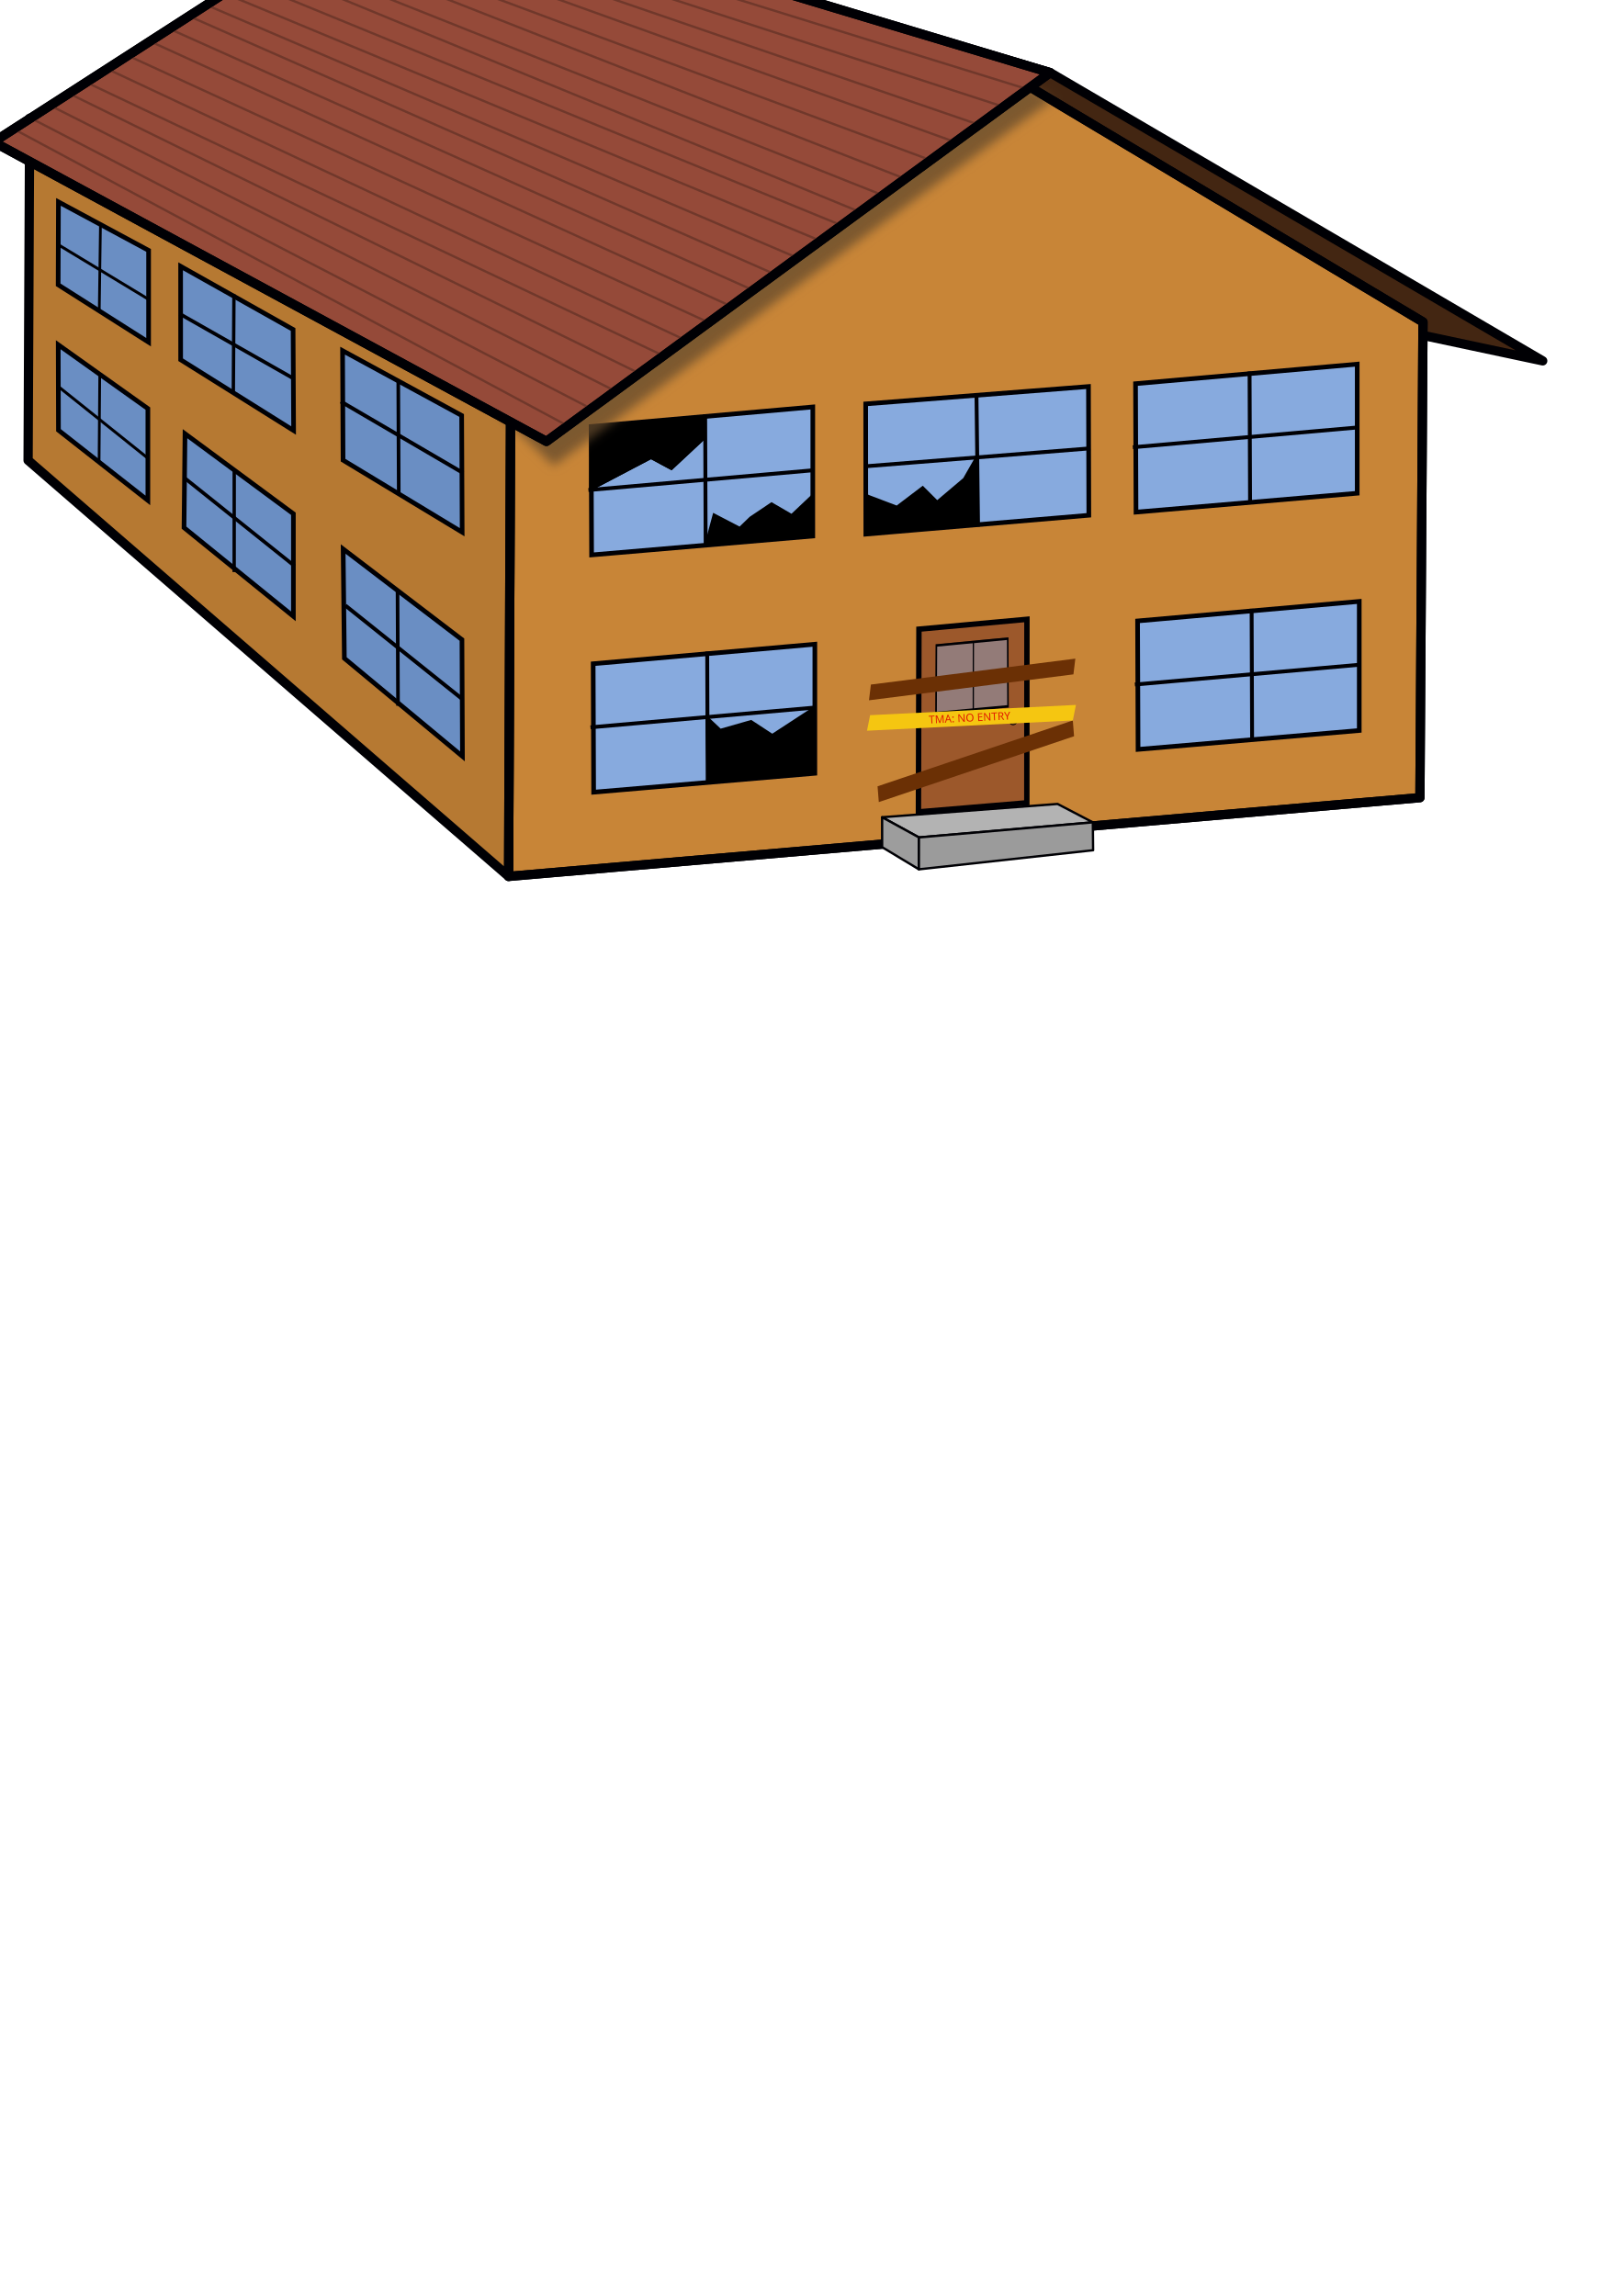
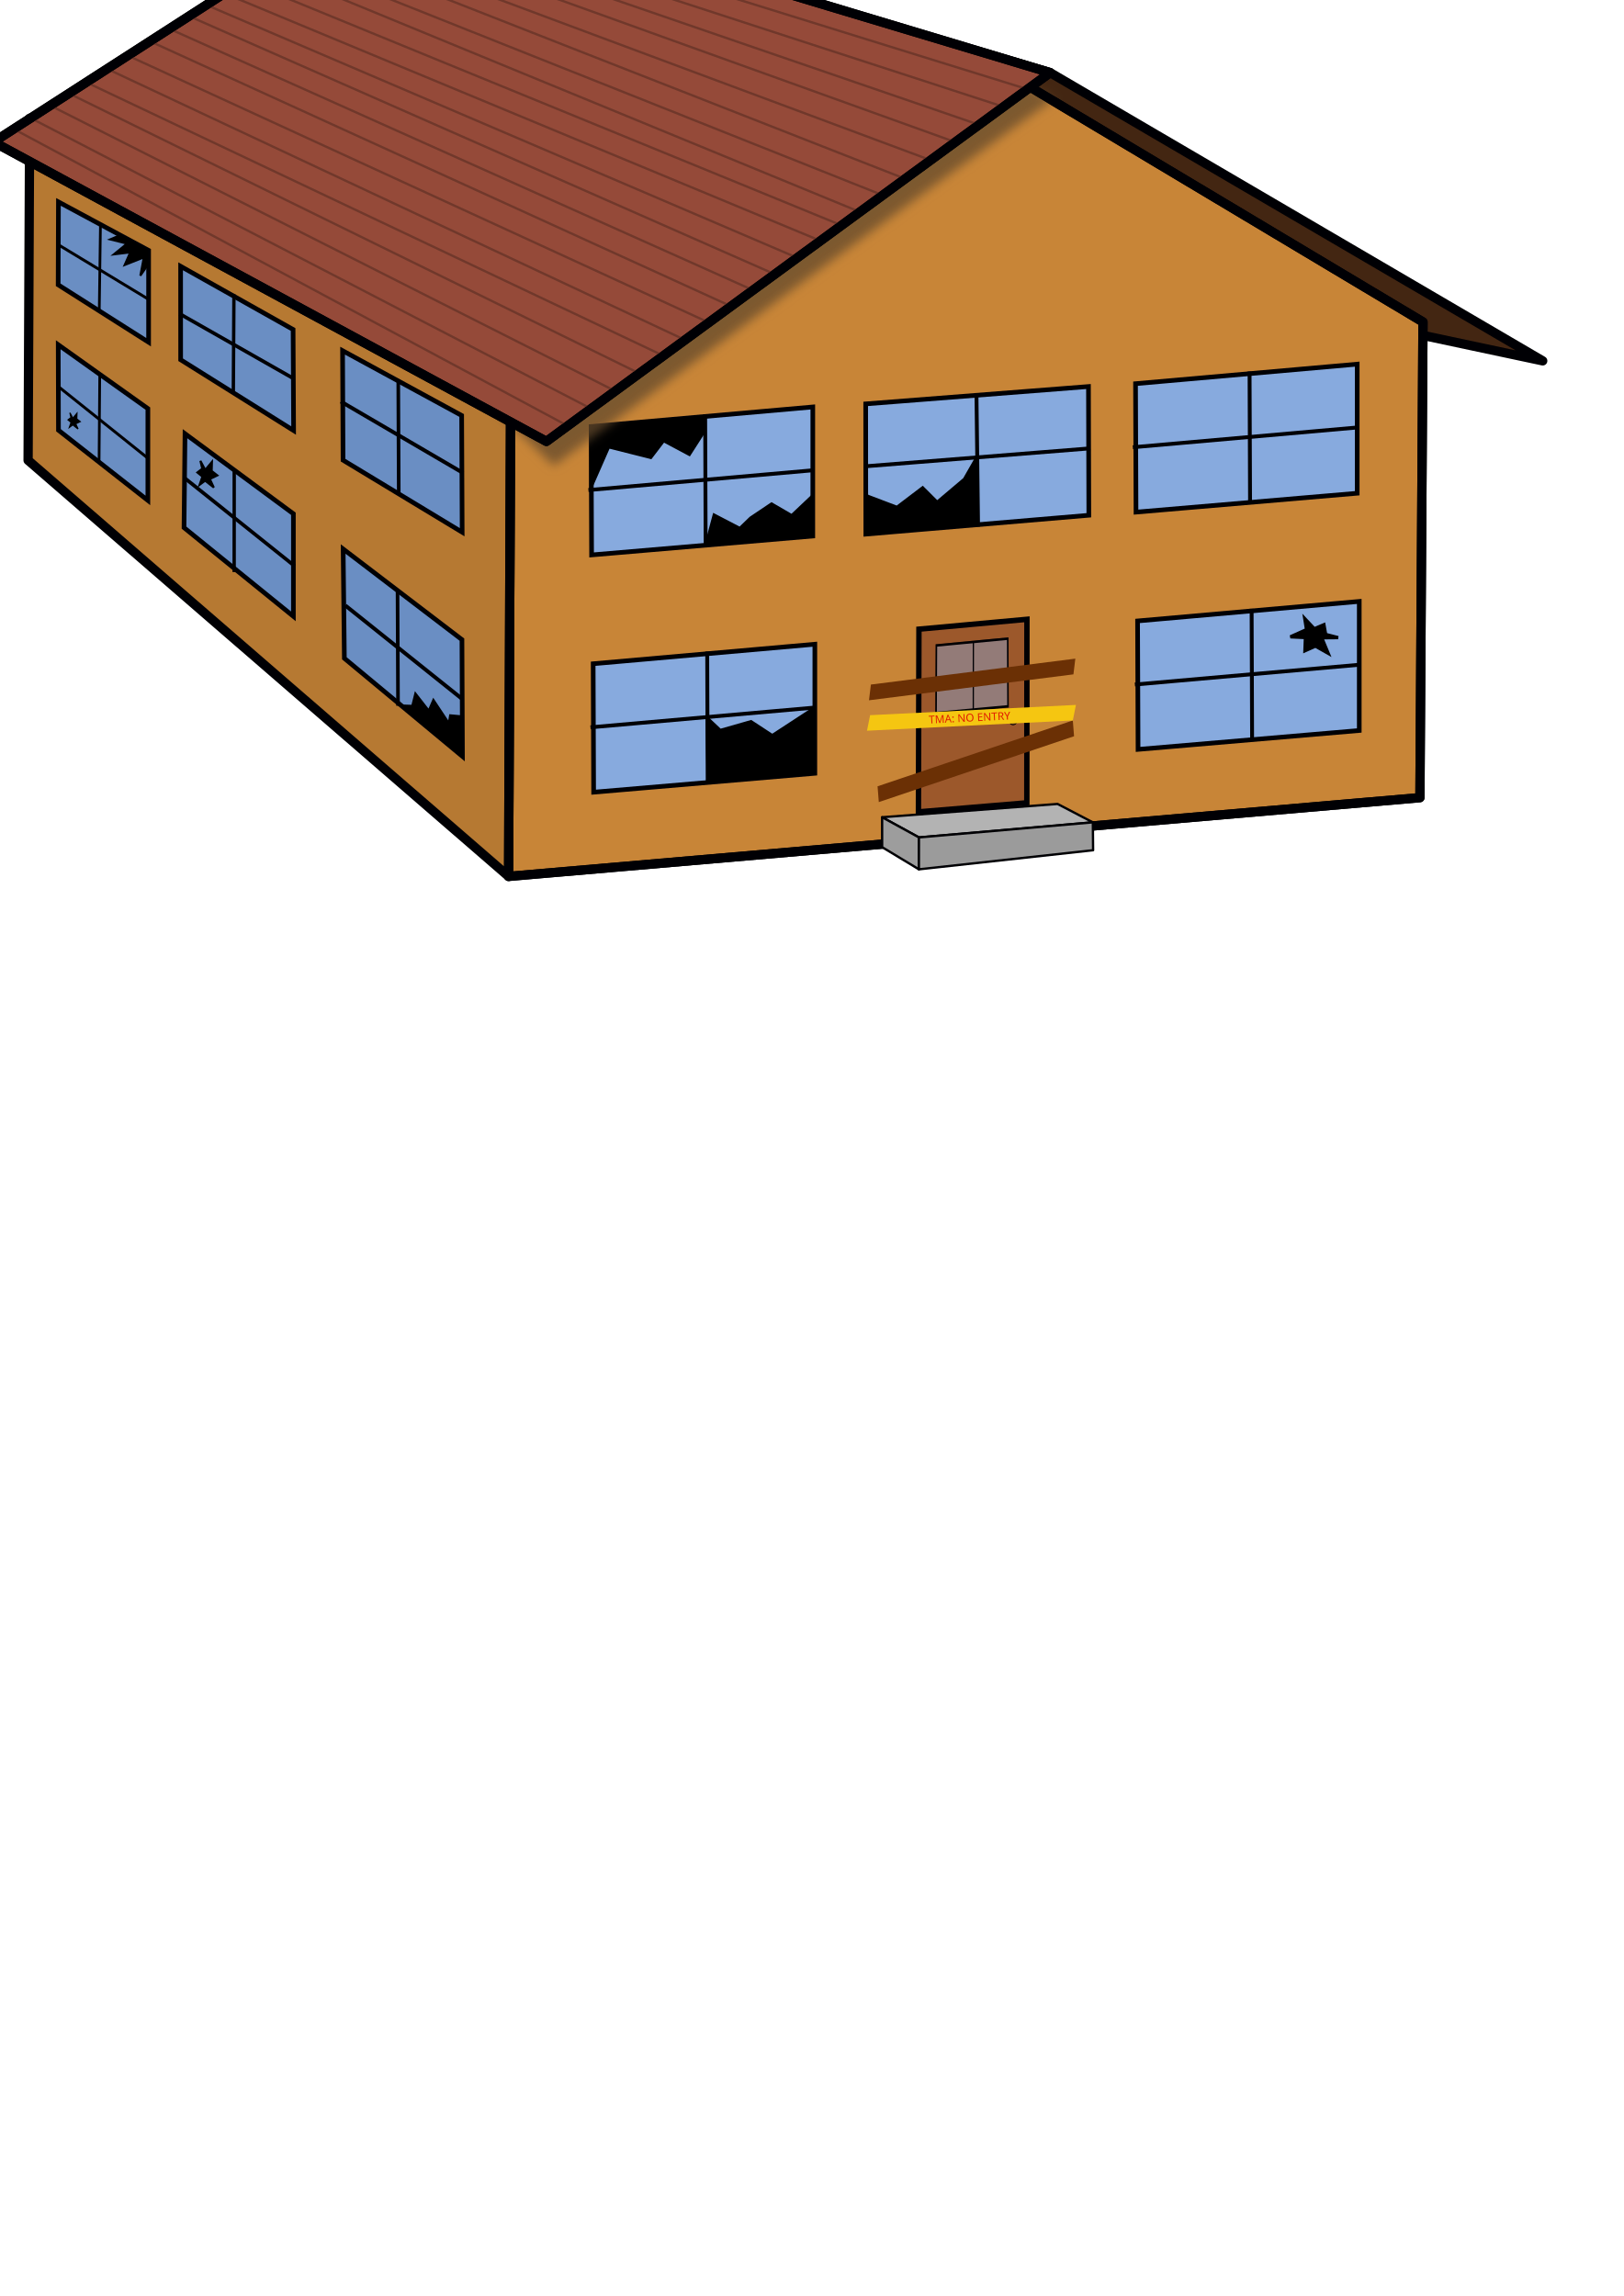
<svg xmlns="http://www.w3.org/2000/svg" xmlns:xlink="http://www.w3.org/1999/xlink" width="210mm" height="297mm" viewBox="0 0 210 297" version="1.1" id="svg16214">
  <defs id="defs16208">
    <filter style="color-interpolation-filters:sRGB" id="filter16737" x="-0.02" width="1.041" y="-0.029" height="1.058">
      <feGaussianBlur stdDeviation="0.629" id="feGaussianBlur16739" />
    </filter>
    <radialGradient xlink:href="#linearGradient16550" id="radialGradient16552" cx="-422.265" cy="153.518" fx="-422.265" fy="153.518" r="0.613" gradientTransform="matrix(2.307435,0.00901366,-0.01544853,3.954716,554.4558,-449.795)" gradientUnits="userSpaceOnUse" />
    <linearGradient id="linearGradient16550">
      <stop style="stop-color:#502e17;stop-opacity:1;" offset="0" id="stop16546" />
      <stop style="stop-color:#502e17;stop-opacity:0;" offset="1" id="stop16548" />
    </linearGradient>
  </defs>
  <g id="layer1">
    <path style="display:inline;opacity:1;fill:#432612;fill-opacity:1;fill-rule:evenodd;stroke:#000004;stroke-width:1.2;stroke-linecap:butt;stroke-linejoin:round;stroke-miterlimit:4;stroke-dasharray:none;stroke-dashoffset:66.853;stroke-opacity:1;paint-order:normal" d="M 199.525,46.68 122.393,30.276 61.803,-12.441 135.82,9.398 Z" id="path14811" />
    <path id="rect14797" d="M 66.042,50.12 126.653,7.34 184.041,41.653 183.644,103.182 65.778,113.369 Z" style="display:inline;opacity:1;fill:#c88537;fill-opacity:1;fill-rule:evenodd;stroke:#000004;stroke-width:1.2;stroke-linecap:butt;stroke-linejoin:round;stroke-miterlimit:4;stroke-dasharray:none;stroke-dashoffset:66.853;stroke-opacity:1;paint-order:normal" />
    <path style="display:inline;opacity:1;fill:#b67932;fill-opacity:1;fill-rule:evenodd;stroke:#000004;stroke-width:1.2;stroke-linecap:butt;stroke-linejoin:round;stroke-miterlimit:4;stroke-dasharray:none;stroke-dashoffset:66.853;stroke-opacity:1;paint-order:normal" d="M 66.042,50.12 3.837,15.3 3.634,59.546 65.778,113.369 Z" id="path14803" />
    <g transform="translate(553.2989,-60.58387)" style="display:inline" id="g16500">
      <path id="rect14828" d="m -434.449,141.969 13.967,-1.275 -0.014,23.737 -14.018,1.172 z" style="opacity:1;fill:#9c582b;fill-opacity:1;fill-rule:evenodd;stroke:#000004;stroke-width:0.7;stroke-linecap:square;stroke-linejoin:miter;stroke-miterlimit:4;stroke-dasharray:none;stroke-dashoffset:66.853;stroke-opacity:1;paint-order:normal" />
      <g transform="matrix(0.3308856,0,0,0.5299621,-274.5604,66.16878)" id="g16493">
        <path style="display:inline;opacity:1;fill:#9c582b;fill-opacity:1;fill-rule:evenodd;stroke:#000004;stroke-width:0.6;stroke-linecap:square;stroke-linejoin:miter;stroke-miterlimit:4;stroke-dasharray:none;stroke-dashoffset:66.853;stroke-opacity:1;paint-order:normal" d="m -476.383,147.005 27.872,-1.652 0.1,16.51 -28.109,1.632 z" id="path16487" />
        <path id="path16502" d="m -476.383,147.005 27.872,-1.652 0.1,16.51 -28.109,1.632 z" style="display:inline;opacity:0.426;fill:#87aade;fill-opacity:1;fill-rule:evenodd;stroke:#000004;stroke-width:0.6;stroke-linecap:square;stroke-linejoin:miter;stroke-miterlimit:4;stroke-dasharray:none;stroke-dashoffset:66.853;stroke-opacity:1;paint-order:normal" />
        <path id="path16489" d="m -476.383,154.895 c 0,0 27.872,-1.465 27.872,-1.465" style="opacity:1;fill:#87aade;fill-opacity:1;fill-rule:evenodd;stroke:#000004;stroke-width:0.5;stroke-linecap:square;stroke-linejoin:miter;stroke-miterlimit:4;stroke-dasharray:none;stroke-dashoffset:66.853;stroke-opacity:1;paint-order:normal" />
        <path style="opacity:1;fill:#87aade;fill-opacity:1;fill-rule:evenodd;stroke:#000004;stroke-width:0.5;stroke-linecap:square;stroke-linejoin:miter;stroke-miterlimit:4;stroke-dasharray:none;stroke-dashoffset:66.853;stroke-opacity:1;paint-order:normal" d="m -461.933,146.306 c 0,0 -0.038,16.303 -0.038,16.303" id="path16491" />
      </g>
      <path style="opacity:1;fill:none;fill-opacity:1;fill-rule:evenodd;stroke:#7f4826;stroke-width:0.644;stroke-linecap:square;stroke-linejoin:bevel;stroke-miterlimit:4;stroke-dasharray:none;stroke-dashoffset:66.853;stroke-opacity:1;paint-order:normal" d="m -422.411,153.091 c 0.134,-0.139 0.307,-0.063 0.387,0.171 0.081,0.234 0.039,0.539 -0.093,0.684 -0.132,0.144 -0.306,0.074 -0.389,-0.169 -0.084,-0.243 -0.038,-0.547 0.096,-0.686 z" id="path16508" />
      <path style="display:inline;opacity:1;fill:url(#radialGradient16552);fill-opacity:1;fill-rule:evenodd;stroke:#000000;stroke-width:0.1;stroke-linecap:square;stroke-linejoin:bevel;stroke-miterlimit:4;stroke-dasharray:none;stroke-dashoffset:66.853;stroke-opacity:0.975;paint-order:normal" d="m -422.574,152.806 c 0.287,-0.23 0.657,-0.104 0.829,0.283 0.173,0.387 0.083,0.89 -0.2,1.129 -0.283,0.238 -0.661,0.137 -0.84,-0.265 -0.179,-0.402 -0.076,-0.917 0.211,-1.147 z" id="path16510" />
    </g>
    <g transform="translate(553.2989,-60.58387)" style="display:inline" id="g16475">
      <g transform="translate(-45.24375,6.217708)" id="g16369">
        <path style="display:inline;opacity:1;fill:#6a8ec3;fill-opacity:1;fill-rule:evenodd;stroke:#000004;stroke-width:0.6;stroke-linecap:square;stroke-linejoin:miter;stroke-miterlimit:4;stroke-dasharray:none;stroke-dashoffset:66.853;stroke-opacity:1;paint-order:normal" d="m -463.673,125.383 15.363,11.724 0.066,15.101 -15.273,-12.685 z" id="path16363" />
        <path id="path16365" d="m -463.189,132.85 c 0,0 14.781,11.828 14.781,11.828" style="opacity:1;fill:#87aade;fill-opacity:1;fill-rule:evenodd;stroke:#000004;stroke-width:0.5;stroke-linecap:square;stroke-linejoin:miter;stroke-miterlimit:4;stroke-dasharray:none;stroke-dashoffset:66.853;stroke-opacity:1;paint-order:normal" />
        <path style="opacity:1;fill:#87aade;fill-opacity:1;fill-rule:evenodd;stroke:#000004;stroke-width:0.466;stroke-linecap:square;stroke-linejoin:miter;stroke-miterlimit:4;stroke-dasharray:none;stroke-dashoffset:66.853;stroke-opacity:1;paint-order:normal" d="m -456.64,130.993 c 0,0 0.062,14.436 0.062,14.436" id="path16367" />
      </g>
      <g id="g16381" transform="matrix(0.9345758,0,0,0.9345758,-96.307,-1.555584)">
        <path id="path16375" d="m -463.381,126.517 15,11.085 2e-5,14.196 -15.136,-12.276 z" style="display:inline;opacity:1;fill:#6a8ec3;fill-opacity:1;fill-rule:evenodd;stroke:#000004;stroke-width:0.642;stroke-linecap:square;stroke-linejoin:miter;stroke-miterlimit:4;stroke-dasharray:none;stroke-dashoffset:66.853;stroke-opacity:1;paint-order:normal" />
        <path style="opacity:1;fill:#87aade;fill-opacity:1;fill-rule:evenodd;stroke:#000004;stroke-width:0.5;stroke-linecap:square;stroke-linejoin:miter;stroke-miterlimit:4;stroke-dasharray:none;stroke-dashoffset:66.853;stroke-opacity:1;paint-order:normal" d="m -463.189,132.85 c 0,0 14.781,11.828 14.781,11.828" id="path16377" />
        <path id="path16379" d="m -456.57,131.772 c 0,0 -0.009,13.658 -0.009,13.658" style="opacity:1;fill:#87aade;fill-opacity:1;fill-rule:evenodd;stroke:#000004;stroke-width:0.466;stroke-linecap:square;stroke-linejoin:miter;stroke-miterlimit:4;stroke-dasharray:none;stroke-dashoffset:66.853;stroke-opacity:1;paint-order:normal" />
      </g>
      <g transform="matrix(0.7473274,0,0,0.7473274,-199.2717,11.56877)" id="g16389">
        <path style="display:inline;opacity:1;fill:#6a8ec3;fill-opacity:1;fill-rule:evenodd;stroke:#000004;stroke-width:0.803;stroke-linecap:square;stroke-linejoin:miter;stroke-miterlimit:4;stroke-dasharray:none;stroke-dashoffset:66.853;stroke-opacity:1;paint-order:normal" d="m -463.646,125.26 15.513,11.05 2e-5,15.895 -15.473,-12.151 z" id="path16383" />
        <path id="path16385" d="m -463.189,132.85 c 0,0 14.781,11.828 14.781,11.828" style="opacity:1;fill:#87aade;fill-opacity:1;fill-rule:evenodd;stroke:#000004;stroke-width:0.5;stroke-linecap:square;stroke-linejoin:miter;stroke-miterlimit:4;stroke-dasharray:none;stroke-dashoffset:66.853;stroke-opacity:1;paint-order:normal" />
        <path style="opacity:1;fill:#87aade;fill-opacity:1;fill-rule:evenodd;stroke:#000004;stroke-width:0.466;stroke-linecap:square;stroke-linejoin:miter;stroke-miterlimit:4;stroke-dasharray:none;stroke-dashoffset:66.853;stroke-opacity:1;paint-order:normal" d="m -456.463,130.374 c 0,0 -0.115,15.056 -0.115,15.056" id="path16387" />
      </g>
      <g id="g16433" transform="translate(-45.2825,-22.77828)">
        <path id="path16427" d="m -463.711,128.724 15.402,8.382 0.066,15.101 -15.405,-9.318 z" style="display:inline;opacity:1;fill:#6a8ec3;fill-opacity:1;fill-rule:evenodd;stroke:#000004;stroke-width:0.6;stroke-linecap:square;stroke-linejoin:miter;stroke-miterlimit:4;stroke-dasharray:none;stroke-dashoffset:66.853;stroke-opacity:1;paint-order:normal" />
        <path style="opacity:1;fill:#87aade;fill-opacity:1;fill-rule:evenodd;stroke:#000004;stroke-width:0.5;stroke-linecap:square;stroke-linejoin:miter;stroke-miterlimit:4;stroke-dasharray:none;stroke-dashoffset:66.853;stroke-opacity:1;paint-order:normal" d="m -463.718,135.43 c 0,0 15.376,8.984 15.376,8.984" id="path16429" />
        <path id="path16431" d="m -456.508,132.779 c 0,0 0.062,14.106 0.062,14.106" style="opacity:1;fill:#87aade;fill-opacity:1;fill-rule:evenodd;stroke:#000004;stroke-width:0.466;stroke-linecap:square;stroke-linejoin:miter;stroke-miterlimit:4;stroke-dasharray:none;stroke-dashoffset:66.853;stroke-opacity:1;paint-order:normal" />
      </g>
      <g transform="matrix(0.9345758,0,0,0.9345758,-96.34575,-25.3922)" id="g16441">
        <path style="display:inline;opacity:1;fill:#6a8ec3;fill-opacity:1;fill-rule:evenodd;stroke:#000004;stroke-width:0.642;stroke-linecap:square;stroke-linejoin:miter;stroke-miterlimit:4;stroke-dasharray:none;stroke-dashoffset:66.853;stroke-opacity:1;paint-order:normal" d="m -463.947,128.852 15.566,8.749 0.071,13.984 -15.632,-9.798 z" id="path16435" />
        <path id="path16437" d="m -463.855,135.557 c 0,0 15.205,8.643 15.205,8.643" style="opacity:1;fill:#87aade;fill-opacity:1;fill-rule:evenodd;stroke:#000004;stroke-width:0.5;stroke-linecap:square;stroke-linejoin:miter;stroke-miterlimit:4;stroke-dasharray:none;stroke-dashoffset:66.853;stroke-opacity:1;paint-order:normal" />
        <path style="opacity:1;fill:#87aade;fill-opacity:1;fill-rule:evenodd;stroke:#000004;stroke-width:0.466;stroke-linecap:square;stroke-linejoin:miter;stroke-miterlimit:4;stroke-dasharray:none;stroke-dashoffset:66.853;stroke-opacity:1;paint-order:normal" d="m -456.57,132.975 c 0,0 -0.08,12.95 -0.08,12.95" id="path16439" />
      </g>
      <g id="g16449" transform="matrix(0.7473274,0,0,0.7473274,-199.1782,-8.894407)">
        <path id="path16443" d="m -463.735,127.915 15.602,8.394 2e-5,15.895 -15.65,-9.938 z" style="display:inline;opacity:1;fill:#6a8ec3;fill-opacity:1;fill-rule:evenodd;stroke:#000004;stroke-width:0.803;stroke-linecap:square;stroke-linejoin:miter;stroke-miterlimit:4;stroke-dasharray:none;stroke-dashoffset:66.853;stroke-opacity:1;paint-order:normal" />
        <path style="opacity:1;fill:#87aade;fill-opacity:1;fill-rule:evenodd;stroke:#000004;stroke-width:0.5;stroke-linecap:square;stroke-linejoin:miter;stroke-miterlimit:4;stroke-dasharray:none;stroke-dashoffset:66.853;stroke-opacity:1;paint-order:normal" d="m -463.543,135.46 c 0,0 15.312,9.261 15.312,9.261" id="path16445" />
        <path id="path16447" d="m -456.463,131.879 c 0,0 -0.203,14.525 -0.203,14.525" style="opacity:1;fill:#87aade;fill-opacity:1;fill-rule:evenodd;stroke:#000004;stroke-width:0.466;stroke-linecap:square;stroke-linejoin:miter;stroke-miterlimit:4;stroke-dasharray:none;stroke-dashoffset:66.853;stroke-opacity:1;paint-order:normal" />
      </g>
    </g>
    <g transform="translate(553.2989,-60.58387)" style="display:inline" id="g16703">
      <g id="g16349">
        <path id="path16333" d="m -476.583,146.443 28.671,-2.526 3e-5,16.698 -28.609,2.443 z" style="display:inline;opacity:1;fill:#87aade;fill-opacity:1;fill-rule:evenodd;stroke:#000004;stroke-width:0.6;stroke-linecap:square;stroke-linejoin:miter;stroke-miterlimit:4;stroke-dasharray:none;stroke-dashoffset:66.853;stroke-opacity:1;paint-order:normal" />
        <path style="opacity:1;fill:#87aade;fill-opacity:1;fill-rule:evenodd;stroke:#000004;stroke-width:0.5;stroke-linecap:square;stroke-linejoin:miter;stroke-miterlimit:4;stroke-dasharray:none;stroke-dashoffset:66.853;stroke-opacity:1;paint-order:normal" d="m -476.682,154.645 c 0,0 28.671,-2.526 28.671,-2.526" id="path16337" />
        <path id="path16341" d="m -461.833,145.12 c 0,0 0.062,16.615 0.062,16.615" style="opacity:1;fill:#87aade;fill-opacity:1;fill-rule:evenodd;stroke:#000004;stroke-width:0.5;stroke-linecap:square;stroke-linejoin:miter;stroke-miterlimit:4;stroke-dasharray:none;stroke-dashoffset:66.853;stroke-opacity:1;paint-order:normal" />
      </g>
      <g transform="translate(70.41124,-5.53711)" id="g16361">
        <path style="display:inline;opacity:1;fill:#87aade;fill-opacity:1;fill-rule:evenodd;stroke:#000004;stroke-width:0.6;stroke-linecap:square;stroke-linejoin:miter;stroke-miterlimit:4;stroke-dasharray:none;stroke-dashoffset:66.853;stroke-opacity:1;paint-order:normal" d="m -476.583,146.443 28.671,-2.526 3e-5,16.698 -28.609,2.443 z" id="path16355" />
        <path id="path16357" d="m -476.682,154.645 c 0,0 28.671,-2.526 28.671,-2.526" style="opacity:1;fill:#87aade;fill-opacity:1;fill-rule:evenodd;stroke:#000004;stroke-width:0.5;stroke-linecap:square;stroke-linejoin:miter;stroke-miterlimit:4;stroke-dasharray:none;stroke-dashoffset:66.853;stroke-opacity:1;paint-order:normal" />
        <path style="opacity:1;fill:#87aade;fill-opacity:1;fill-rule:evenodd;stroke:#000004;stroke-width:0.5;stroke-linecap:square;stroke-linejoin:miter;stroke-miterlimit:4;stroke-dasharray:none;stroke-dashoffset:66.853;stroke-opacity:1;paint-order:normal" d="m -461.833,145.12 c 0,0 0.062,16.615 0.062,16.615" id="path16359" />
      </g>
      <g transform="translate(-0.2645833,-30.69167)" id="g16661">
        <path style="display:inline;opacity:1;fill:#87aade;fill-opacity:1;fill-rule:evenodd;stroke:#000004;stroke-width:0.6;stroke-linecap:square;stroke-linejoin:miter;stroke-miterlimit:4;stroke-dasharray:none;stroke-dashoffset:66.853;stroke-opacity:1;paint-order:normal" d="m -476.583,146.443 28.671,-2.526 3e-5,16.698 -28.609,2.443 z" id="path16655" />
        <path id="path16657" d="m -476.682,154.645 c 0,0 28.671,-2.526 28.671,-2.526" style="opacity:1;fill:#87aade;fill-opacity:1;fill-rule:evenodd;stroke:#000004;stroke-width:0.5;stroke-linecap:square;stroke-linejoin:miter;stroke-miterlimit:4;stroke-dasharray:none;stroke-dashoffset:66.853;stroke-opacity:1;paint-order:normal" />
        <path style="opacity:1;fill:#87aade;fill-opacity:1;fill-rule:evenodd;stroke:#000004;stroke-width:0.5;stroke-linecap:square;stroke-linejoin:miter;stroke-miterlimit:4;stroke-dasharray:none;stroke-dashoffset:66.853;stroke-opacity:1;paint-order:normal" d="m -461.833,145.12 c 0,0 0.062,16.615 0.062,16.615" id="path16659" />
      </g>
      <g id="g16669" transform="translate(70.14666,-36.22878)">
        <path id="path16663" d="m -476.583,146.443 28.671,-2.526 3e-5,16.698 -28.609,2.443 z" style="display:inline;opacity:1;fill:#87aade;fill-opacity:1;fill-rule:evenodd;stroke:#000004;stroke-width:0.6;stroke-linecap:square;stroke-linejoin:miter;stroke-miterlimit:4;stroke-dasharray:none;stroke-dashoffset:66.853;stroke-opacity:1;paint-order:normal" />
        <path style="opacity:1;fill:#87aade;fill-opacity:1;fill-rule:evenodd;stroke:#000004;stroke-width:0.5;stroke-linecap:square;stroke-linejoin:miter;stroke-miterlimit:4;stroke-dasharray:none;stroke-dashoffset:66.853;stroke-opacity:1;paint-order:normal" d="m -476.682,154.645 c 0,0 28.671,-2.526 28.671,-2.526" id="path16665" />
        <path id="path16667" d="m -461.833,145.12 c 0,0 0.062,16.615 0.062,16.615" style="opacity:1;fill:#87aade;fill-opacity:1;fill-rule:evenodd;stroke:#000004;stroke-width:0.5;stroke-linecap:square;stroke-linejoin:miter;stroke-miterlimit:4;stroke-dasharray:none;stroke-dashoffset:66.853;stroke-opacity:1;paint-order:normal" />
      </g>
      <g transform="translate(34.16332,-34.50899)" id="g16677">
        <path style="display:inline;opacity:1;fill:#87aade;fill-opacity:1;fill-rule:evenodd;stroke:#000004;stroke-width:0.6;stroke-linecap:square;stroke-linejoin:miter;stroke-miterlimit:4;stroke-dasharray:none;stroke-dashoffset:66.853;stroke-opacity:1;paint-order:normal" d="m -475.499,147.338 28.812,-2.245 0.047,16.651 -28.843,2.443 z" id="path16671" />
        <path id="path16673" d="m -475.412,155.4 c 0,0 28.718,-2.292 28.718,-2.292" style="opacity:1;fill:#87aade;fill-opacity:1;fill-rule:evenodd;stroke:#000004;stroke-width:0.5;stroke-linecap:square;stroke-linejoin:miter;stroke-miterlimit:4;stroke-dasharray:none;stroke-dashoffset:66.853;stroke-opacity:1;paint-order:normal" />
        <path style="opacity:1;fill:#87aade;fill-opacity:1;fill-rule:evenodd;stroke:#000004;stroke-width:0.5;stroke-linecap:square;stroke-linejoin:miter;stroke-miterlimit:4;stroke-dasharray:none;stroke-dashoffset:66.853;stroke-opacity:1;paint-order:normal" d="m -461.17,146.249 c 0,0 0.203,16.708 0.203,16.708" id="path16675" />
      </g>
-       <path style="fill:#000000;stroke:#000000;stroke-width:0.265px;stroke-linecap:butt;stroke-linejoin:miter;stroke-opacity:1;fill-opacity:1" d="m -476.947,123.953 7.842,-4.117 2.646,1.417 4.347,-4.063 0.015,-2.763 -14.751,1.323 z" id="path21426" />
-       <path id="path21428" d="m -476.947,123.953 7.842,-4.117 2.646,1.417 4.347,-4.063 0.015,-2.763 -14.751,1.323 z" style="fill:#000000;stroke:#000000;stroke-width:0.265px;stroke-linecap:butt;stroke-linejoin:miter;stroke-opacity:1;fill-opacity:1" />
-       <path style="fill:#000000;stroke:#000000;stroke-width:0.265px;stroke-linecap:butt;stroke-linejoin:miter;stroke-opacity:1;fill-opacity:1" d="m -462.035,131.043 1.057,-3.93 3.355,1.748 1.37,-1.323 2.74,-1.843 2.599,1.512 2.646,-2.504 0.092,5.22 -13.859,1.12" id="path21430" />
-       <path style="fill:#000000;stroke:#000000;stroke-width:0.265px;stroke-linecap:butt;stroke-linejoin:miter;stroke-opacity:1;fill-opacity:1" d="m -427.014,119.714 -1.604,2.806 -3.474,2.94 -1.871,-1.871 -3.341,2.539 -3.875,-1.47 -0.141,5.019 14.517,-1.229 z" id="path21432" />
-       <path style="fill:#000000;stroke:#000000;stroke-width:0.265px;stroke-linecap:butt;stroke-linejoin:miter;stroke-opacity:1;fill-opacity:1" d="m -448.011,152.119 -5.408,3.531 -2.74,-1.795 -3.969,1.134 -1.795,-1.701 0.153,8.447 13.859,-1.12 z" id="path21434" />
+       <g id="g1071">
+         <path style="display:inline;fill:#000000;fill-opacity:1;stroke:#000000;stroke-width:0.265px;stroke-linecap:butt;stroke-linejoin:miter;stroke-opacity:1" d="m -476.947,123.953 2.407,-5.484 5.435,1.368 1.653,-2.164 3.332,1.778 2.008,-3.128 0.015,-1.894 -14.751,1.323 z" id="path21428" />
+         <path id="path21430" d="m -462.035,131.043 1.057,-3.93 3.355,1.748 1.37,-1.323 2.74,-1.843 2.599,1.512 2.646,-2.504 0.092,5.22 -13.859,1.12" style="display:inline;fill:#000000;fill-opacity:1;stroke:#000000;stroke-width:0.265px;stroke-linecap:butt;stroke-linejoin:miter;stroke-opacity:1" />
+         <path id="path21432" d="m -427.014,119.714 -1.604,2.806 -3.474,2.94 -1.871,-1.871 -3.341,2.539 -3.875,-1.47 -0.141,5.019 14.517,-1.229 z" style="display:inline;fill:#000000;fill-opacity:1;stroke:#000000;stroke-width:0.265px;stroke-linecap:butt;stroke-linejoin:miter;stroke-opacity:1" />
+         <path id="path21434" d="m -448.011,152.119 -5.408,3.531 -2.74,-1.795 -3.969,1.134 -1.795,-1.701 0.153,8.447 13.859,-1.12 z" style="display:inline;fill:#000000;fill-opacity:1;stroke:#000000;stroke-width:0.265px;stroke-linecap:butt;stroke-linejoin:miter;stroke-opacity:1" />
+         <path style="display:inline;fill:#000000;fill-opacity:1;stroke:#000000;stroke-width:0.265px;stroke-linecap:butt;stroke-linejoin:miter;stroke-opacity:1" d="m -493.865,153.222 -1.215,-0.111 -0.168,1.011 -1.998,-3.009 -0.601,1.384 -1.729,-2.216 -0.405,1.608 -1.346,-0.043 7.812,6.631 z" id="path1073" />
+         <path id="path1075" d="m -537.851,91.045 -1.203,0.507 2.173,0.543 -1.701,1.394 2.126,-0.26 -0.724,1.637 2.48,-0.982 -0.446,2.359 0.916,-1.319 -0.026,-1.927 z" style="display:inline;fill:#000000;fill-opacity:1;stroke:#000000;stroke-width:0.265px;stroke-linecap:butt;stroke-linejoin:miter;stroke-opacity:1" />
+         <path style="display:inline;fill:#000000;fill-opacity:1;stroke:#000000;stroke-width:0.265px;stroke-linecap:butt;stroke-linejoin:miter;stroke-opacity:1" d="m -525.922,121.502 0.038,-1.18 -0.869,1.044 -0.628,-1.171 0.24,1.014 -0.632,0.492 0.654,0.536 -0.368,1.063 0.719,-0.535 1.124,0.881 -0.511,-1.103 0.967,-0.463 z" id="path1077" />
+         <path id="path1079" d="m -543.374,114.772 0.023,-0.714 -0.526,0.632 -0.38,-0.709 0.145,0.614 -0.383,0.298 0.396,0.324 -0.223,0.643 0.435,-0.324 0.68,0.533 -0.309,-0.667 0.585,-0.28 z" style="display:inline;fill:#000000;fill-opacity:1;stroke:#000000;stroke-width:0.16px;stroke-linecap:butt;stroke-linejoin:miter;stroke-opacity:1" />
+         <path style="display:inline;fill:#000000;fill-opacity:1;stroke:#000000;stroke-width:0.423px;stroke-linecap:butt;stroke-linejoin:miter;stroke-opacity:1" d="m -383.165,144.159 1.641,0.93 -0.832,-2.005 2.123,-0.019 -1.613,-0.414 -0.227,-1.26 -1.243,0.528 -1.231,-1.31 0.224,1.415 -2.081,0.936 1.939,0.095 -0.063,1.712 z" id="path1081" />
+       </g>
    </g>
    <path style="display:inline;opacity:0.753;fill:#644a2c;fill-opacity:1;fill-rule:evenodd;stroke:none;stroke-width:1.205;stroke-linecap:butt;stroke-linejoin:round;stroke-miterlimit:4;stroke-dasharray:none;stroke-dashoffset:66.853;stroke-opacity:1;paint-order:normal;filter:url(#filter16737)" d="m 130.664,9.876 -66.489,43.232 7.452,7.131 c 0,0 57.139,-42.342 64.707,-47.435 z" id="path16705" />
    <path style="display:inline;opacity:1;fill:none;fill-opacity:1;fill-rule:evenodd;stroke:#000004;stroke-width:1.2;stroke-linecap:butt;stroke-linejoin:round;stroke-miterlimit:4;stroke-dasharray:none;stroke-dashoffset:66.853;stroke-opacity:1;paint-order:normal" d="M 66.042,50.12 126.653,7.34 184.041,41.653 183.644,103.182 65.778,113.369 Z" id="path16707" />
    <g style="display:inline" id="g14841" transform="translate(549.1978,-60.31929)">
      <path id="rect14831" d="m -435.11,166.034 22.691,-1.72 4.564,2.379 -22.492,1.951 z" style="opacity:1;fill:#b3b3b3;fill-opacity:1;fill-rule:evenodd;stroke:#000004;stroke-width:0.3;stroke-linecap:butt;stroke-linejoin:round;stroke-miterlimit:4;stroke-dasharray:none;stroke-dashoffset:66.853;stroke-opacity:1;paint-order:normal" />
      <path style="opacity:1;fill:#9d9d9d;fill-opacity:1;fill-rule:evenodd;stroke:#000004;stroke-width:0.3;stroke-linecap:butt;stroke-linejoin:round;stroke-miterlimit:4;stroke-dasharray:none;stroke-dashoffset:66.853;stroke-opacity:1;paint-order:normal" d="m -435.11,166.034 0.003,3.87 4.753,2.867 0.007,-4.127 z" id="path14834" />
      <path style="opacity:1;fill:#9b9b9b;fill-opacity:1;fill-rule:evenodd;stroke:#000004;stroke-width:0.3;stroke-linecap:butt;stroke-linejoin:round;stroke-miterlimit:4;stroke-dasharray:none;stroke-dashoffset:66.853;stroke-opacity:1;paint-order:normal" d="m -430.354,172.771 22.532,-2.47 -0.033,-3.608 -22.492,1.951 z" id="path14836" />
    </g>
    <g transform="translate(553.2989,-60.58387)" style="display:inline" id="g16571">
      <path style="opacity:1;fill:#954a39;fill-opacity:1;fill-rule:evenodd;stroke:#000004;stroke-width:1.2;stroke-linecap:butt;stroke-linejoin:round;stroke-miterlimit:4;stroke-dasharray:none;stroke-dashoffset:66.853;stroke-opacity:1;paint-order:normal" d="m -482.628,117.683 -71.505,-38.735 52.981,-34.112 83.674,25.145 z" id="path14809" />
      <path id="path16565" d="m -551.355,77.361 c 0,0 71.379,38.256 71.379,38.256" style="opacity:1;fill:none;fill-opacity:1;fill-rule:evenodd;stroke:#70382b;stroke-width:0.3;stroke-linecap:square;stroke-linejoin:bevel;stroke-miterlimit:4;stroke-dasharray:none;stroke-dashoffset:66.853;stroke-opacity:1;paint-order:normal" />
      <path style="opacity:1;fill:none;fill-opacity:1;fill-rule:evenodd;stroke:#70382b;stroke-width:0.3;stroke-linecap:square;stroke-linejoin:bevel;stroke-miterlimit:4;stroke-dasharray:none;stroke-dashoffset:66.853;stroke-opacity:1;paint-order:normal" d="m -549.368,75.837 c 0,0 72.104,37.399 72.104,37.399" id="path16573" />
      <path style="opacity:1;fill:none;fill-opacity:1;fill-rule:evenodd;stroke:#70382b;stroke-width:0.3;stroke-linecap:square;stroke-linejoin:bevel;stroke-miterlimit:4;stroke-dasharray:none;stroke-dashoffset:66.853;stroke-opacity:1;paint-order:normal" d="m -546.812,74.23 c 0,0 72.723,36.758 72.723,36.758" id="path16577" />
      <path id="path16581" d="m -544.54,72.595 c 0,0 73.626,36.143 73.626,36.143" style="opacity:1;fill:none;fill-opacity:1;fill-rule:evenodd;stroke:#70382b;stroke-width:0.3;stroke-linecap:square;stroke-linejoin:bevel;stroke-miterlimit:4;stroke-dasharray:none;stroke-dashoffset:66.853;stroke-opacity:1;paint-order:normal" />
      <path id="path16585" d="m -542.094,71.25 c 0,0 74.355,35.24 74.355,35.24" style="opacity:1;fill:none;fill-opacity:1;fill-rule:evenodd;stroke:#70382b;stroke-width:0.3;stroke-linecap:square;stroke-linejoin:bevel;stroke-miterlimit:4;stroke-dasharray:none;stroke-dashoffset:66.853;stroke-opacity:1;paint-order:normal" />
      <path style="opacity:1;fill:none;fill-opacity:1;fill-rule:evenodd;stroke:#70382b;stroke-width:0.3;stroke-linecap:square;stroke-linejoin:bevel;stroke-miterlimit:4;stroke-dasharray:none;stroke-dashoffset:66.853;stroke-opacity:1;paint-order:normal" d="m -539.776,69.335 c 0,0 74.815,35.104 74.815,35.104" id="path16589" />
      <path style="opacity:1;fill:none;fill-opacity:1;fill-rule:evenodd;stroke:#70382b;stroke-width:0.3;stroke-linecap:square;stroke-linejoin:bevel;stroke-miterlimit:4;stroke-dasharray:none;stroke-dashoffset:66.853;stroke-opacity:1;paint-order:normal" d="m -536.812,67.755 c 0,0 75.357,34.633 75.357,34.633" id="path16593" />
      <path id="path16597" d="m -533.885,65.934 c 0,0 75.142,34.272 75.142,34.272" style="opacity:1;fill:none;fill-opacity:1;fill-rule:evenodd;stroke:#70382b;stroke-width:0.3;stroke-linecap:square;stroke-linejoin:bevel;stroke-miterlimit:4;stroke-dasharray:none;stroke-dashoffset:66.853;stroke-opacity:1;paint-order:normal" />
      <path id="path16601" d="m -531.427,64.296 c 0,0 75.594,33.859 75.594,33.859" style="opacity:1;fill:none;fill-opacity:1;fill-rule:evenodd;stroke:#70382b;stroke-width:0.3;stroke-linecap:square;stroke-linejoin:bevel;stroke-miterlimit:4;stroke-dasharray:none;stroke-dashoffset:66.853;stroke-opacity:1;paint-order:normal" />
      <path style="opacity:1;fill:none;fill-opacity:1;fill-rule:evenodd;stroke:#70382b;stroke-width:0.3;stroke-linecap:square;stroke-linejoin:bevel;stroke-miterlimit:4;stroke-dasharray:none;stroke-dashoffset:66.853;stroke-opacity:1;paint-order:normal" d="m -528.874,62.662 c 0,0 75.886,33.442 75.886,33.442" id="path16605" />
      <path style="opacity:1;fill:none;fill-opacity:1;fill-rule:evenodd;stroke:#70382b;stroke-width:0.3;stroke-linecap:square;stroke-linejoin:bevel;stroke-miterlimit:4;stroke-dasharray:none;stroke-dashoffset:66.853;stroke-opacity:1;paint-order:normal" d="m -526.615,61.223 c 0,0 76.405,32.699 76.405,32.699" id="path16609" />
      <path id="path16613" d="m -523.923,59.869 c 0,0 76.424,31.737 76.424,31.737" style="opacity:1;fill:none;fill-opacity:1;fill-rule:evenodd;stroke:#70382b;stroke-width:0.3;stroke-linecap:square;stroke-linejoin:bevel;stroke-miterlimit:4;stroke-dasharray:none;stroke-dashoffset:66.853;stroke-opacity:1;paint-order:normal" />
      <path id="path16617" d="m -521.491,58.18 c 0,0 77.234,31.64 77.234,31.64" style="opacity:1;fill:none;fill-opacity:1;fill-rule:evenodd;stroke:#70382b;stroke-width:0.3;stroke-linecap:square;stroke-linejoin:bevel;stroke-miterlimit:4;stroke-dasharray:none;stroke-dashoffset:66.853;stroke-opacity:1;paint-order:normal" />
      <path style="opacity:1;fill:none;fill-opacity:1;fill-rule:evenodd;stroke:#70382b;stroke-width:0.3;stroke-linecap:square;stroke-linejoin:bevel;stroke-miterlimit:4;stroke-dasharray:none;stroke-dashoffset:66.853;stroke-opacity:1;paint-order:normal" d="m -518.892,56.406 c 0,0 76.884,31.629 76.884,31.629" id="path16621" />
      <path style="opacity:1;fill:none;fill-opacity:1;fill-rule:evenodd;stroke:#70382b;stroke-width:0.3;stroke-linecap:square;stroke-linejoin:bevel;stroke-miterlimit:4;stroke-dasharray:none;stroke-dashoffset:66.853;stroke-opacity:1;paint-order:normal" d="m -516.714,54.955 c 0,0 77.616,30.897 77.616,30.897" id="path16625" />
      <path id="path16629" d="m -514.209,53.134 c 0,0 77.691,30.469 77.691,30.469" style="opacity:1;fill:none;fill-opacity:1;fill-rule:evenodd;stroke:#70382b;stroke-width:0.3;stroke-linecap:square;stroke-linejoin:bevel;stroke-miterlimit:4;stroke-dasharray:none;stroke-dashoffset:66.853;stroke-opacity:1;paint-order:normal" />
      <path id="path16633" d="m -512.043,51.835 c 0,0 78.7,29.321 78.7,29.321" style="opacity:1;fill:none;fill-opacity:1;fill-rule:evenodd;stroke:#70382b;stroke-width:0.3;stroke-linecap:square;stroke-linejoin:bevel;stroke-miterlimit:4;stroke-dasharray:none;stroke-dashoffset:66.853;stroke-opacity:1;paint-order:normal" />
      <path style="opacity:1;fill:none;fill-opacity:1;fill-rule:evenodd;stroke:#70382b;stroke-width:0.3;stroke-linecap:square;stroke-linejoin:bevel;stroke-miterlimit:4;stroke-dasharray:none;stroke-dashoffset:66.853;stroke-opacity:1;paint-order:normal" d="m -509.725,50.201 c 0,0 79.623,28.64 79.623,28.64" id="path16637" />
      <path style="opacity:1;fill:none;fill-opacity:1;fill-rule:evenodd;stroke:#70382b;stroke-width:0.3;stroke-linecap:square;stroke-linejoin:bevel;stroke-miterlimit:4;stroke-dasharray:none;stroke-dashoffset:66.853;stroke-opacity:1;paint-order:normal" d="m -507.642,48.909 c 0,0 80.384,27.617 80.384,27.617" id="path16641" />
      <path style="opacity:1;fill:none;fill-opacity:1;fill-rule:evenodd;stroke:#70382b;stroke-width:0.3;stroke-linecap:square;stroke-linejoin:bevel;stroke-miterlimit:4;stroke-dasharray:none;stroke-dashoffset:66.853;stroke-opacity:1;paint-order:normal" d="m -505.757,47.656 c 0,0 81.625,26.538 81.625,26.538" id="path16645" />
      <path id="path16649" d="m -503.486,46.35 c 0,0 82.528,25.607 82.528,25.607" style="opacity:1;fill:none;fill-opacity:1;fill-rule:evenodd;stroke:#70382b;stroke-width:0.3;stroke-linecap:square;stroke-linejoin:bevel;stroke-miterlimit:4;stroke-dasharray:none;stroke-dashoffset:66.853;stroke-opacity:1;paint-order:normal" />
      <path id="path16653" d="m -482.628,117.683 -71.505,-38.735 52.981,-34.112 83.674,25.145 z" style="opacity:1;fill:none;fill-opacity:1;fill-rule:evenodd;stroke:#000004;stroke-width:1.2;stroke-linecap:butt;stroke-linejoin:round;stroke-miterlimit:4;stroke-dasharray:none;stroke-dashoffset:66.853;stroke-opacity:1;paint-order:normal" />
    </g>
-     <rect style="opacity:1;fill:#6b3005;fill-opacity:1;stroke:none;stroke-width:0.092;stroke-linecap:butt;stroke-linejoin:bevel;stroke-miterlimit:4;stroke-dasharray:none;stroke-dashoffset:0;stroke-opacity:1;paint-order:stroke fill markers" id="rect21436" width="26.653" height="2.049" x="108.467" y="136.804" transform="matrix(0.9475394,-0.3196391,0.07836661,0.9969246,0,0)" />
-     <rect transform="matrix(0.9920598,-0.1257669,-0.1205071,0.9927125,0,0)" y="105.204" x="126.317" height="2.049" width="26.653" id="rect21440" style="opacity:1;fill:#6b3005;fill-opacity:1;stroke:none;stroke-width:0.092;stroke-linecap:butt;stroke-linejoin:bevel;stroke-miterlimit:4;stroke-dasharray:none;stroke-dashoffset:0;stroke-opacity:1;paint-order:stroke fill markers" />
-     <rect transform="matrix(0.9987604,-0.04977629,-0.1958308,0.9806377,0,0)" y="101.063" x="132.49" height="2.049" width="26.653" id="rect21442" style="opacity:1;fill:#f5c611;fill-opacity:1;stroke:none;stroke-width:0.092;stroke-linecap:butt;stroke-linejoin:bevel;stroke-miterlimit:4;stroke-dasharray:none;stroke-dashoffset:0;stroke-opacity:1;paint-order:stroke fill markers" />
-     <text xml:space="preserve" style="font-style:normal;font-weight:normal;font-size:1.411px;line-height:1.25;font-family:sans-serif;letter-spacing:0px;word-spacing:0px;fill:#e11e00;fill-opacity:1;stroke:none;stroke-width:0.265;" x="115.284" y="99.515" id="text21446" transform="rotate(-2.881035)">
-       <tspan id="tspan21444" x="115.284" y="99.515" style="font-size:1.411px;stroke-width:0.265;fill:#e11e00;fill-opacity:1;">TMA: NO ENTRY</tspan>
-     </text>
+     <g id="g1088">
+       <rect transform="matrix(0.9475394,-0.3196391,0.07836661,0.9969246,0,0)" y="136.804" x="108.467" height="2.049" width="26.653" id="rect21436" style="opacity:1;fill:#6b3005;fill-opacity:1;stroke:none;stroke-width:0.092;stroke-linecap:butt;stroke-linejoin:bevel;stroke-miterlimit:4;stroke-dasharray:none;stroke-dashoffset:0;stroke-opacity:1;paint-order:stroke fill markers" />
+       <rect style="opacity:1;fill:#6b3005;fill-opacity:1;stroke:none;stroke-width:0.092;stroke-linecap:butt;stroke-linejoin:bevel;stroke-miterlimit:4;stroke-dasharray:none;stroke-dashoffset:0;stroke-opacity:1;paint-order:stroke fill markers" id="rect21440" width="26.653" height="2.049" x="126.317" y="105.204" transform="matrix(0.9920598,-0.1257669,-0.1205071,0.9927125,0,0)" />
+       <rect style="opacity:1;fill:#f5c611;fill-opacity:1;stroke:none;stroke-width:0.092;stroke-linecap:butt;stroke-linejoin:bevel;stroke-miterlimit:4;stroke-dasharray:none;stroke-dashoffset:0;stroke-opacity:1;paint-order:stroke fill markers" id="rect21442" width="26.653" height="2.049" x="132.49" y="101.063" transform="matrix(0.9987604,-0.04977629,-0.1958308,0.9806377,0,0)" />
+       <text transform="rotate(-2.881035)" id="text21446" y="99.515" x="115.284" style="font-style:normal;font-weight:normal;font-size:1.411px;line-height:1.25;font-family:sans-serif;letter-spacing:0px;word-spacing:0px;fill:#e11e00;fill-opacity:1;stroke:none;stroke-width:0.265" xml:space="preserve">
+         <tspan style="font-size:1.411px;fill:#e11e00;fill-opacity:1;stroke-width:0.265" y="99.515" x="115.284" id="tspan21444">TMA: NO ENTRY</tspan>
+       </text>
+     </g>
  </g>
</svg>
